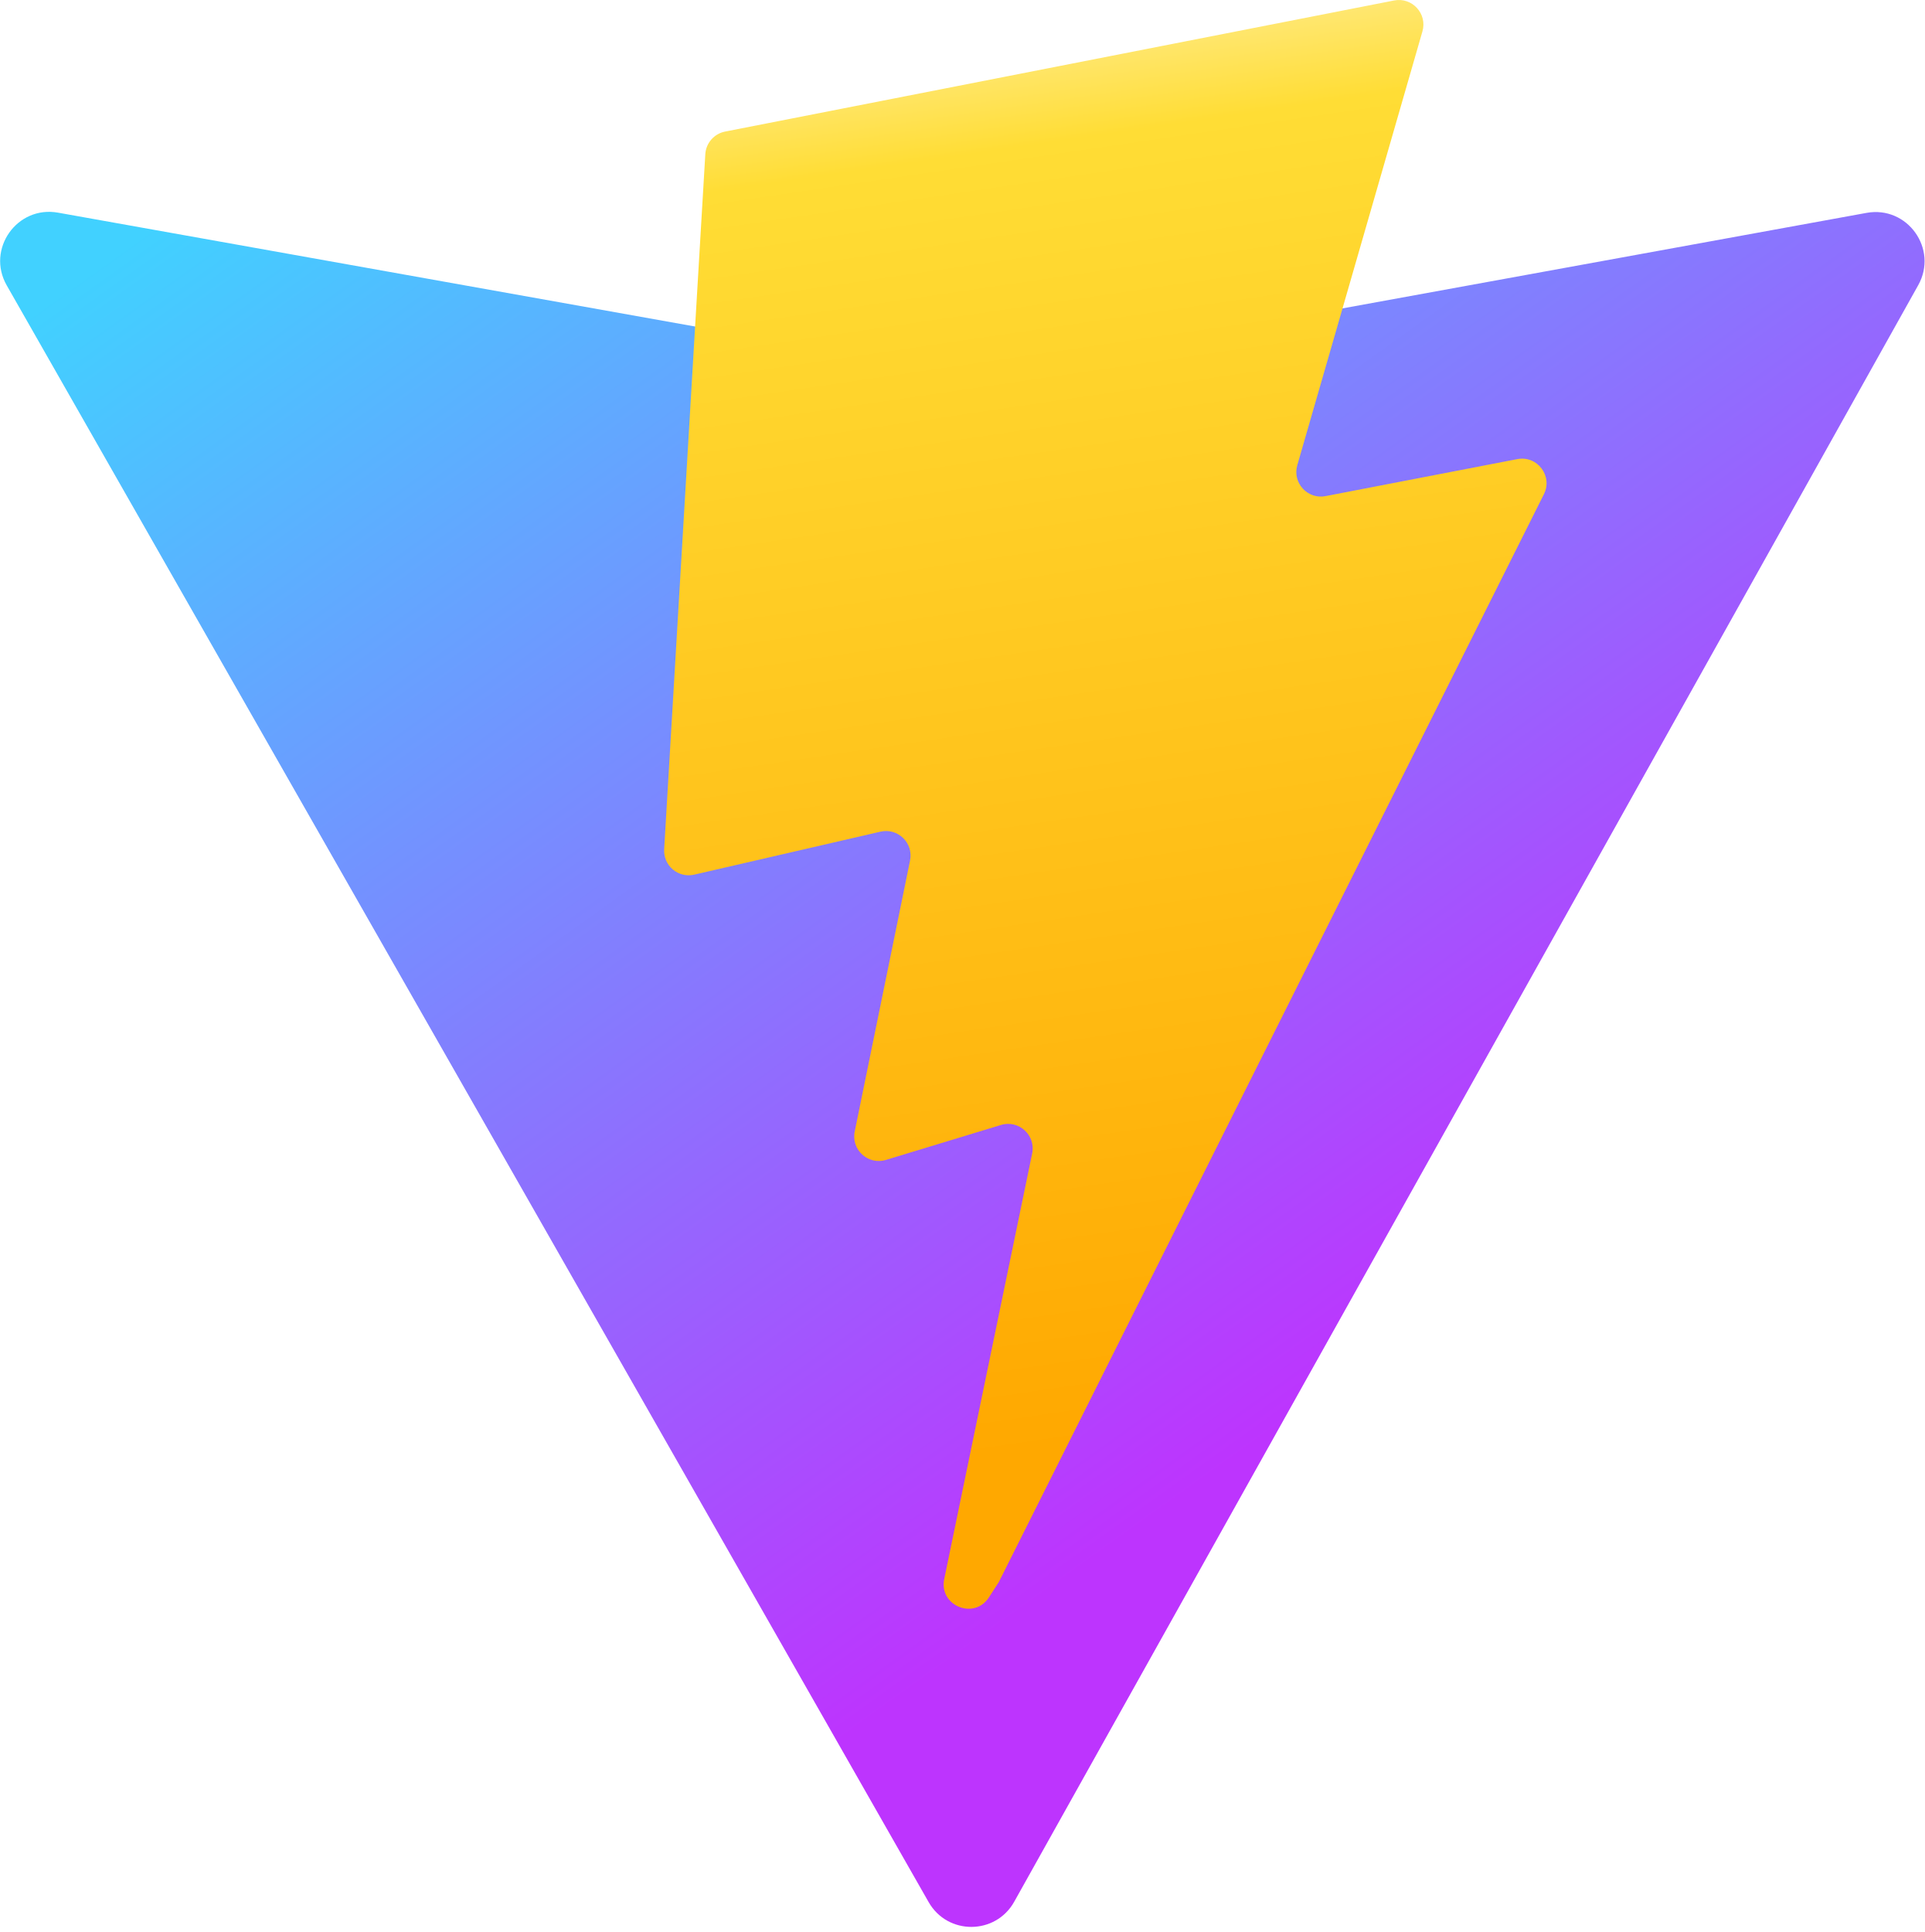
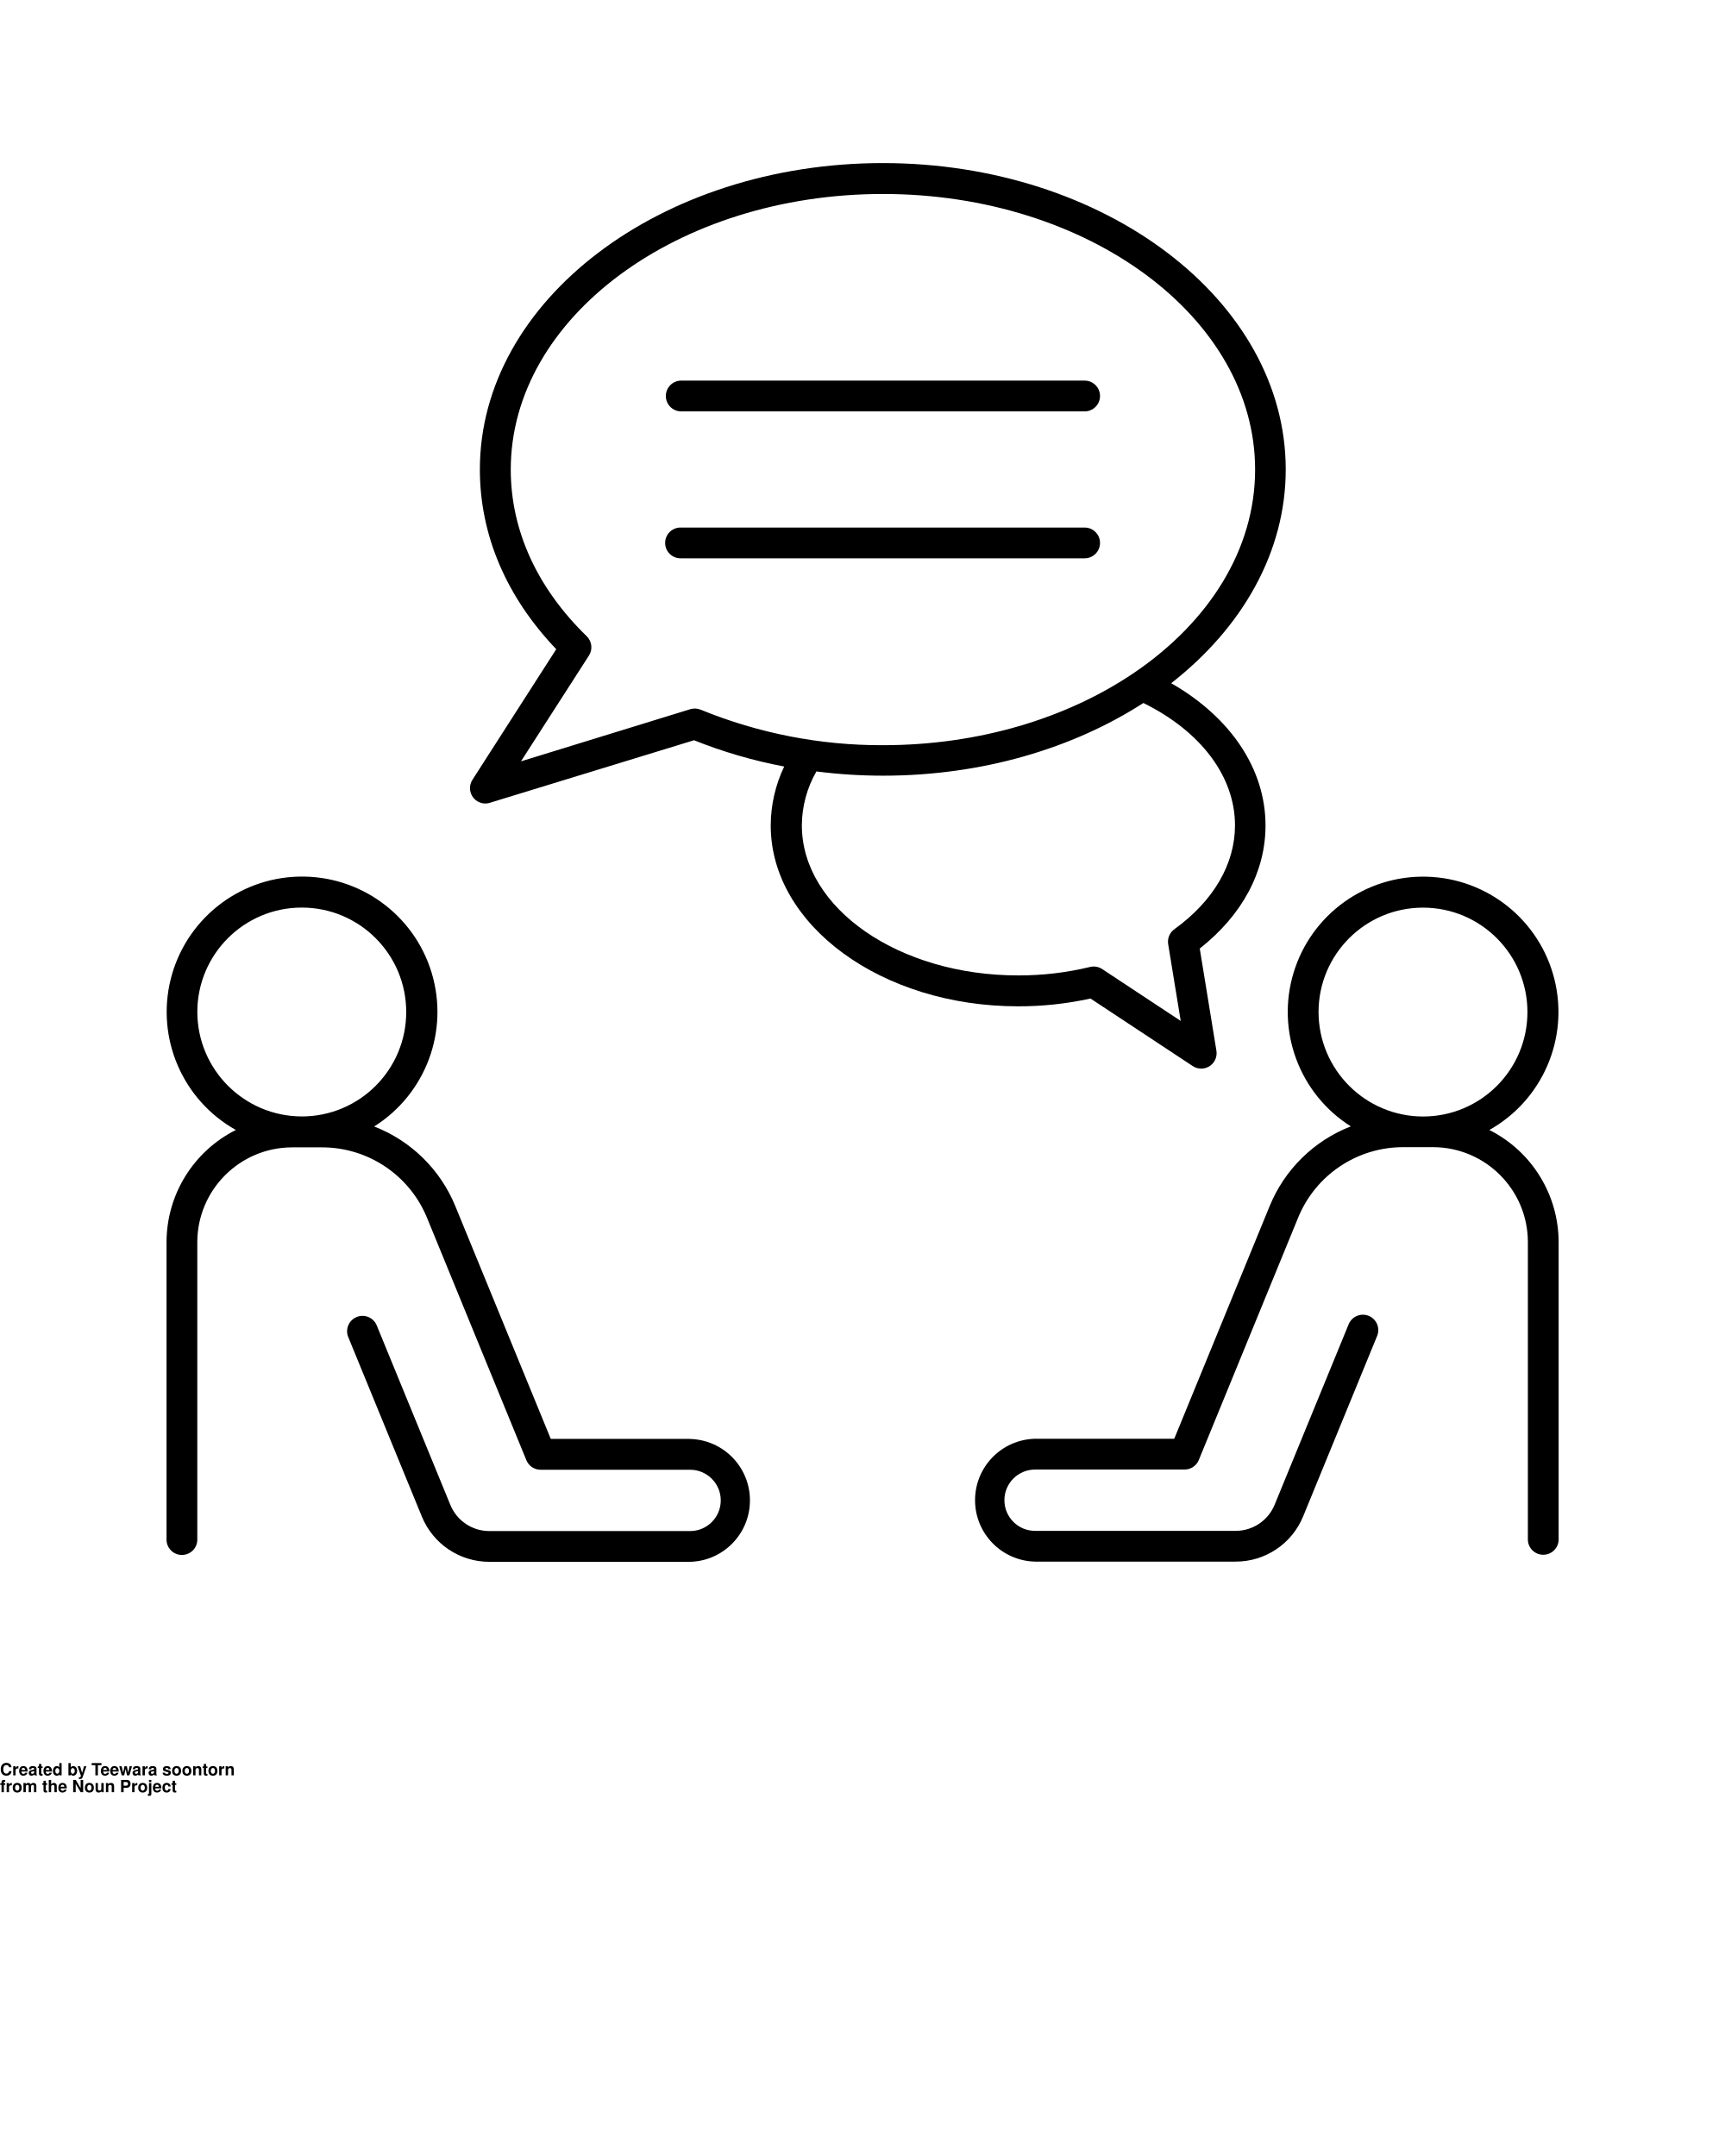
- <svg xmlns="http://www.w3.org/2000/svg" aria-hidden="true" role="img" class="iconify iconify--logos" width="31.88" height="32" preserveAspectRatio="xMidYMid meet" viewBox="0 0 256 257">
-   <defs>
-     <linearGradient id="IconifyId1813088fe1fbc01fb466" x1="-.828%" x2="57.636%" y1="7.652%" y2="78.411%">
-       <stop offset="0%" stop-color="#41D1FF" />
-       <stop offset="100%" stop-color="#BD34FE" />
-     </linearGradient>
-     <linearGradient id="IconifyId1813088fe1fbc01fb467" x1="43.376%" x2="50.316%" y1="2.242%" y2="89.03%">
-       <stop offset="0%" stop-color="#FFEA83" />
-       <stop offset="8.333%" stop-color="#FFDD35" />
-       <stop offset="100%" stop-color="#FFA800" />
-     </linearGradient>
-   </defs>
-   <path fill="url(#IconifyId1813088fe1fbc01fb466)" d="M255.153 37.938L134.897 252.976c-2.483 4.44-8.862 4.466-11.382.048L.875 37.958c-2.746-4.814 1.371-10.646 6.827-9.67l120.385 21.517a6.537 6.537 0 0 0 2.322-.004l117.867-21.483c5.438-.991 9.574 4.796 6.877 9.62Z" />
-   <path fill="url(#IconifyId1813088fe1fbc01fb467)" d="M185.432.063L96.44 17.501a3.268 3.268 0 0 0-2.634 3.014l-5.474 92.456a3.268 3.268 0 0 0 3.997 3.378l24.777-5.718c2.318-.535 4.413 1.507 3.936 3.838l-7.361 36.047c-.495 2.426 1.782 4.5 4.151 3.78l15.304-4.649c2.372-.72 4.652 1.36 4.15 3.788l-11.698 56.621c-.732 3.542 3.979 5.473 5.943 2.437l1.313-2.028l72.516-144.72c1.215-2.423-.88-5.186-3.54-4.672l-25.505 4.922c-2.396.462-4.435-1.77-3.759-4.114l16.646-57.705c.677-2.35-1.37-4.583-3.769-4.113Z" />
+ <svg xmlns="http://www.w3.org/2000/svg" data-name="Layer 1" viewBox="0 0 512 640" x="0px" y="0px">
+   <path d="M202.2,122.12H321.93a4.57,4.57,0,0,0,0-9.14H202.2a4.57,4.57,0,1,0,0,9.14Z" />
+   <path d="M326.5,161.16a4.57,4.57,0,0,0-4.57-4.56H202.2a4.57,4.57,0,1,0,0,9.13H321.93A4.57,4.57,0,0,0,326.5,161.16Z" />
+   <path d="M323.67,296.41l30.38,20.07a4.57,4.57,0,0,0,7-4.55l-4.95-30.36c12.61-9.93,19.52-22.8,19.52-36.53,0-16.74-10.33-32.12-28-42.23,21-16.4,34-38.8,34-63.46,0-50.14-53.65-90.94-119.59-90.94s-119.6,40.8-119.6,90.94c0,19.43,7.82,37.8,22.67,53.36L140.2,231.52a4.57,4.57,0,0,0,3.84,7,4.41,4.41,0,0,0,1.34-.21L206,219.74a143.89,143.89,0,0,0,26.76,7.8,40.88,40.88,0,0,0-4,17.5c0,29.6,32.93,53.68,73.41,53.68A98.77,98.77,0,0,0,323.67,296.41ZM204.89,210.52,154.63,226l20.17-31.39a4.57,4.57,0,0,0-.66-5.75c-14.74-14.34-22.54-31.45-22.54-49.47,0-45.1,49.56-81.81,110.47-81.81s110.46,36.71,110.46,81.81c0,23.81-13.8,45.26-35.78,60.23a4.21,4.21,0,0,0-.58.39c-19.61,13.17-45.61,21.2-74.1,21.2A141.53,141.53,0,0,1,208,210.68,4.59,4.59,0,0,0,204.89,210.52ZM238,245a32.4,32.4,0,0,1,4.32-16,157,157,0,0,0,19.8,1.26c29.42,0,56.4-8.13,77.25-21.58,17.07,8.41,27.19,21.85,27.19,36.32,0,11.52-6.4,22.47-18,30.84a4.57,4.57,0,0,0-1.83,4.44l3.72,22.78-23.31-15.4a4.58,4.58,0,0,0-3.6-.62,89.81,89.81,0,0,1-21.24,2.51C266.79,289.59,238,269.6,238,245Z" />
+   <path d="M204.78,427.12H163.47l-28.29-69a42.73,42.73,0,0,0-24.12-23.73A40.18,40.18,0,1,0,70,335.43a37.31,37.31,0,0,0-20.57,33.32v88.48a4.57,4.57,0,0,0,9.13,0V368.75a28.2,28.2,0,0,1,28.16-28.16h8.8a33.66,33.66,0,0,1,31.26,21l29.45,71.86a4.56,4.56,0,0,0,4.22,2.84h44.38a9.1,9.1,0,0,1,0,18.2H145.27a12.51,12.51,0,0,1-11.61-7.79l-21.9-53.4a4.57,4.57,0,0,0-8.45,3.47l21.89,53.39a21.62,21.62,0,0,0,20.07,13.46h59.51a18.24,18.24,0,0,0,0-36.47ZM58.57,300.41a31,31,0,1,1,31,31A31.08,31.08,0,0,1,58.57,300.41Z" />
+   <path d="M442.05,335.43a40.17,40.17,0,1,0-41.11-1.07,42.73,42.73,0,0,0-24.12,23.73l-28.29,69H307.22a18.24,18.24,0,0,0,0,36.47h59.51a21.62,21.62,0,0,0,20.07-13.46l21.89-53.39a4.57,4.57,0,1,0-8.45-3.47l-21.9,53.4a12.5,12.5,0,0,1-11.61,7.79H307.22a9.1,9.1,0,0,1,0-18.2H351.6a4.56,4.56,0,0,0,4.22-2.84l29.45-71.86a33.66,33.66,0,0,1,31.26-21h8.8a28.2,28.2,0,0,1,28.16,28.16v88.48a4.57,4.57,0,0,0,9.13,0V368.75A37.31,37.31,0,0,0,442.05,335.43Zm-50.69-35a31,31,0,1,1,31,31A31.07,31.07,0,0,1,391.36,300.41Z" />
+   <text x="0" y="527" fill="#000000" font-size="5px" font-weight="bold" font-family="'Helvetica Neue', Helvetica, Arial-Unicode, Arial, Sans-serif">Created by Teewara soontorn</text>
+   <text x="0" y="532" fill="#000000" font-size="5px" font-weight="bold" font-family="'Helvetica Neue', Helvetica, Arial-Unicode, Arial, Sans-serif">from the Noun Project</text>
</svg>
